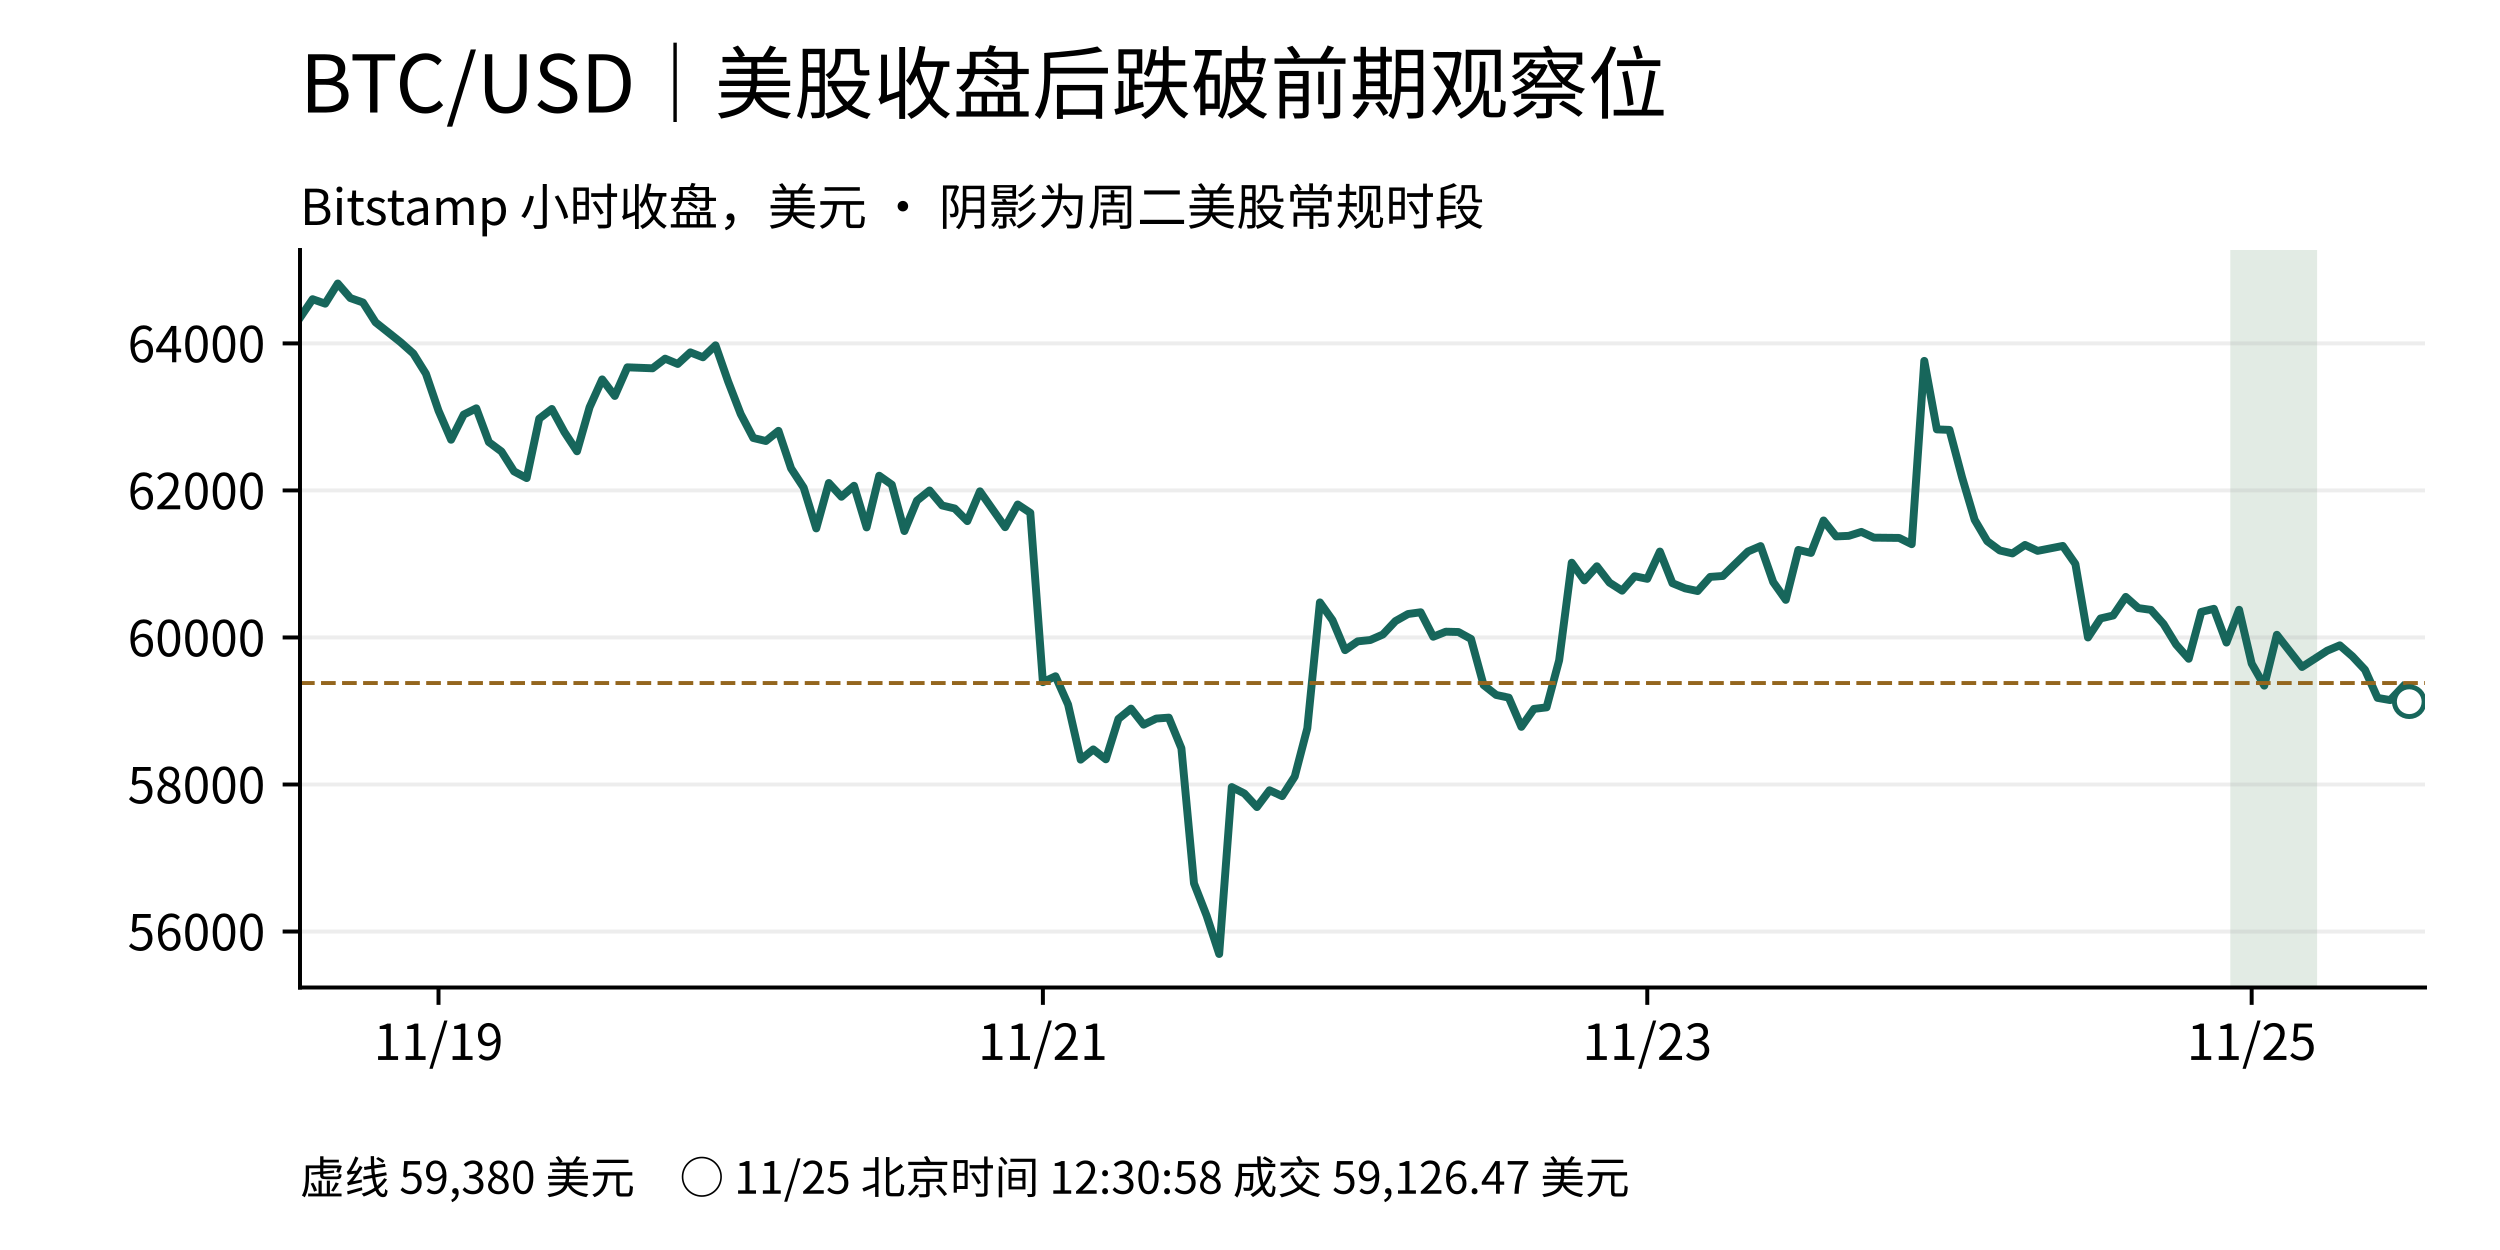
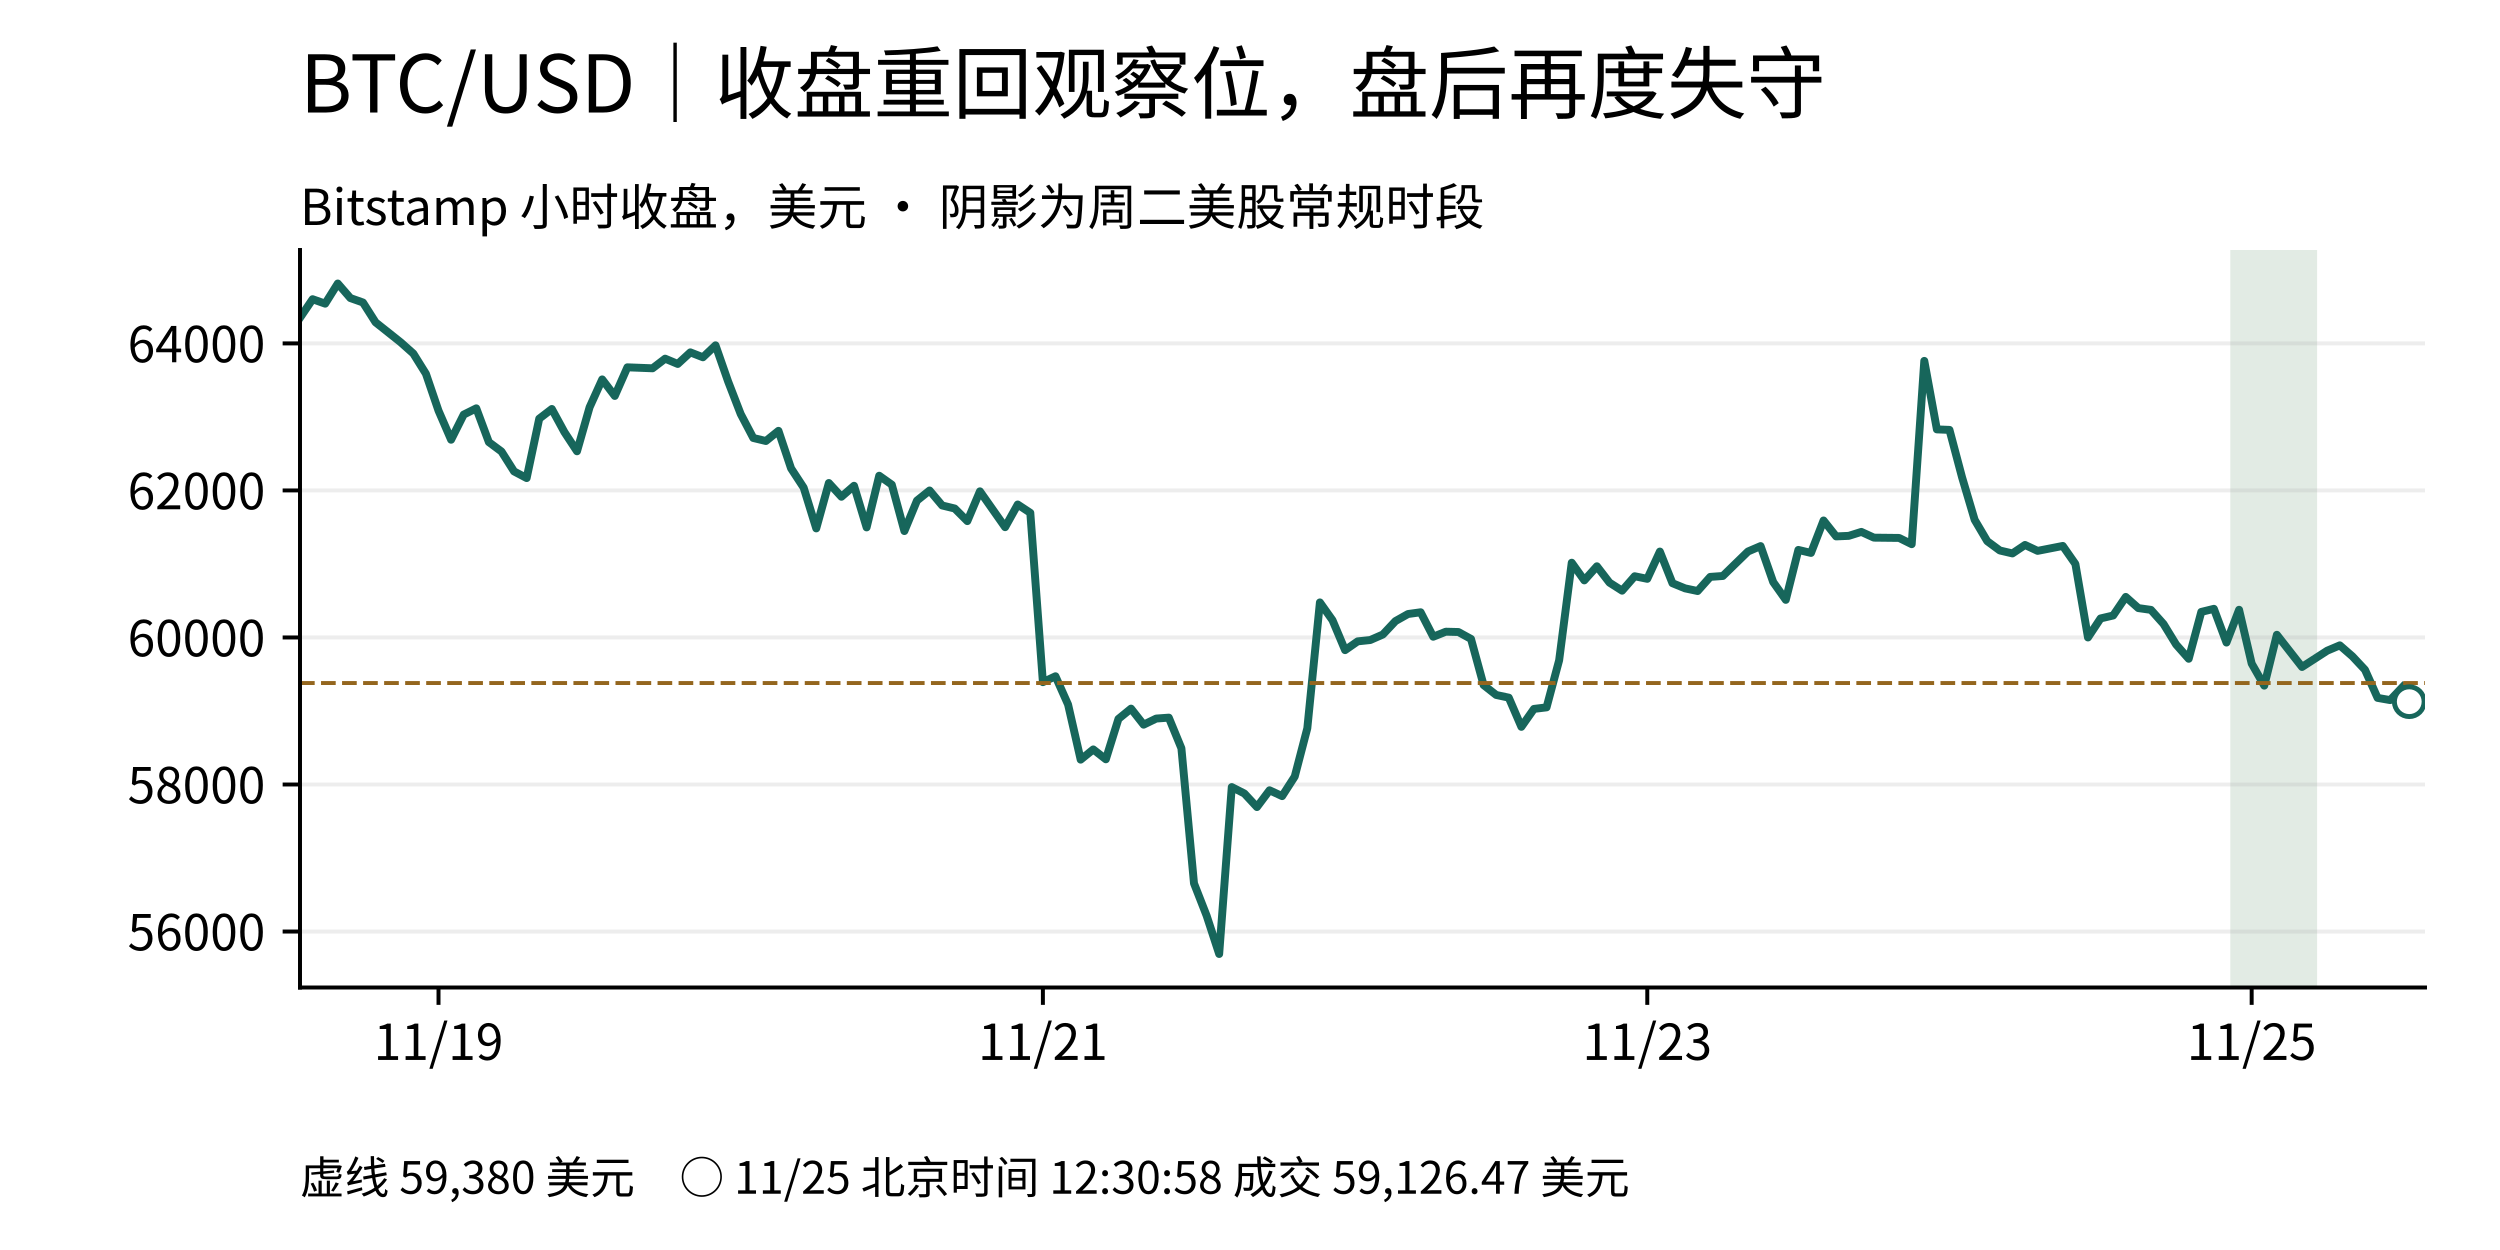
<svg xmlns="http://www.w3.org/2000/svg" xmlns:xlink="http://www.w3.org/1999/xlink" width="504pt" height="252pt" viewBox="0 0 504 252" version="1.1">
  <defs>
    <style type="text/css">*{stroke-linejoin: round; stroke-linecap: butt}</style>
  </defs>
  <g id="figure_1">
    <g id="patch_1">
      <path d="M 0 252  L 504 252  L 504 0  L 0 0  z " style="fill: #ffffff" />
    </g>
    <g id="axes_1">
      <g id="patch_2">
        <path d="M 60.48 199.08  L 488.88 199.08  L 488.88 50.4  L 60.48 50.4  z " style="fill: #ffffff" />
      </g>
      <g id="patch_3">
        <path d="M 450.128 199.08  L 466.628 199.08  L 466.628 50.4  L 450.128 50.4  z " clip-path="url(#pe8e9e792d3)" style="fill: #e2ebe4; stroke: #e2ebe4; stroke-linejoin: miter" />
      </g>
      <g id="matplotlib.axis_1">
        <g id="xtick_1">
          <g id="line2d_1">
            <defs>
              <path id="mf051b44756" d="M 0 0  L 0 3.5  " style="stroke: #000000; stroke-width: 0.8" />
            </defs>
            <g>
              <use xlink:href="#mf051b44756" x="88.403" y="199.08" style="stroke: #000000; stroke-width: 0.8" />
            </g>
          </g>
          <g id="text_1">
            <text style="font-size: 10px; font-family: 'Noto Sans CJK SC', 'DejaVu Sans', 'Bitstream Vera Sans', 'Computer Modern Sans Serif', 'Lucida Grande', 'Verdana', 'Geneva', 'Lucid', 'Arial', 'Helvetica', 'Avant Garde', sans-serif; text-anchor: middle" x="88.403" y="213.678" transform="rotate(-0 88.40267 213.6784)">11/19</text>
          </g>
        </g>
        <g id="xtick_2">
          <g id="line2d_2">
            <g>
              <use xlink:href="#mf051b44756" x="210.247" y="199.08" style="stroke: #000000; stroke-width: 0.8" />
            </g>
          </g>
          <g id="text_2">
            <text style="font-size: 10px; font-family: 'Noto Sans CJK SC', 'DejaVu Sans', 'Bitstream Vera Sans', 'Computer Modern Sans Serif', 'Lucida Grande', 'Verdana', 'Geneva', 'Lucid', 'Arial', 'Helvetica', 'Avant Garde', sans-serif; text-anchor: middle" x="210.247" y="213.678" transform="rotate(-0 210.247 213.6784)">11/21</text>
          </g>
        </g>
        <g id="xtick_3">
          <g id="line2d_3">
            <g>
              <use xlink:href="#mf051b44756" x="332.091" y="199.08" style="stroke: #000000; stroke-width: 0.8" />
            </g>
          </g>
          <g id="text_3">
            <text style="font-size: 10px; font-family: 'Noto Sans CJK SC', 'DejaVu Sans', 'Bitstream Vera Sans', 'Computer Modern Sans Serif', 'Lucida Grande', 'Verdana', 'Geneva', 'Lucid', 'Arial', 'Helvetica', 'Avant Garde', sans-serif; text-anchor: middle" x="332.091" y="213.678" transform="rotate(-0 332.0914 213.6784)">11/23</text>
          </g>
        </g>
        <g id="xtick_4">
          <g id="line2d_4">
            <g>
              <use xlink:href="#mf051b44756" x="453.936" y="199.08" style="stroke: #000000; stroke-width: 0.8" />
            </g>
          </g>
          <g id="text_4">
            <text style="font-size: 10px; font-family: 'Noto Sans CJK SC', 'DejaVu Sans', 'Bitstream Vera Sans', 'Computer Modern Sans Serif', 'Lucida Grande', 'Verdana', 'Geneva', 'Lucid', 'Arial', 'Helvetica', 'Avant Garde', sans-serif; text-anchor: middle" x="453.936" y="213.678" transform="rotate(-0 453.9358 213.6784)">11/25</text>
          </g>
        </g>
      </g>
      <g id="matplotlib.axis_2">
        <g id="ytick_1">
          <g id="line2d_5">
            <path d="M 60.48 187.798  L 488.88 187.798  " clip-path="url(#pe8e9e792d3)" style="fill: none; stroke: #b0b0b0; stroke-opacity: 0.22; stroke-width: 0.8; stroke-linecap: square" />
          </g>
          <g id="line2d_6">
            <defs>
              <path id="m7df0d6651b" d="M 0 0  L -3.5 0  " style="stroke: #000000; stroke-width: 0.8" />
            </defs>
            <g>
              <use xlink:href="#m7df0d6651b" x="60.48" y="187.798" style="stroke: #000000; stroke-width: 0.8" />
            </g>
          </g>
          <g id="text_5">
            <text style="font-size: 10px; font-family: 'Noto Sans CJK SC', 'DejaVu Sans', 'Bitstream Vera Sans', 'Computer Modern Sans Serif', 'Lucida Grande', 'Verdana', 'Geneva', 'Lucid', 'Arial', 'Helvetica', 'Avant Garde', sans-serif; text-anchor: end" x="53.48" y="191.597" transform="rotate(-0 53.48 191.597)">56000</text>
          </g>
        </g>
        <g id="ytick_2">
          <g id="line2d_7">
            <path d="M 60.48 158.156  L 488.88 158.156  " clip-path="url(#pe8e9e792d3)" style="fill: none; stroke: #b0b0b0; stroke-opacity: 0.22; stroke-width: 0.8; stroke-linecap: square" />
          </g>
          <g id="line2d_8">
            <g>
              <use xlink:href="#m7df0d6651b" x="60.48" y="158.156" style="stroke: #000000; stroke-width: 0.8" />
            </g>
          </g>
          <g id="text_6">
            <text style="font-size: 10px; font-family: 'Noto Sans CJK SC', 'DejaVu Sans', 'Bitstream Vera Sans', 'Computer Modern Sans Serif', 'Lucida Grande', 'Verdana', 'Geneva', 'Lucid', 'Arial', 'Helvetica', 'Avant Garde', sans-serif; text-anchor: end" x="53.48" y="161.955" transform="rotate(-0 53.48 161.9548)">58000</text>
          </g>
        </g>
        <g id="ytick_3">
          <g id="line2d_9">
            <path d="M 60.48 128.513  L 488.88 128.513  " clip-path="url(#pe8e9e792d3)" style="fill: none; stroke: #b0b0b0; stroke-opacity: 0.22; stroke-width: 0.8; stroke-linecap: square" />
          </g>
          <g id="line2d_10">
            <g>
              <use xlink:href="#m7df0d6651b" x="60.48" y="128.513" style="stroke: #000000; stroke-width: 0.8" />
            </g>
          </g>
          <g id="text_7">
            <text style="font-size: 10px; font-family: 'Noto Sans CJK SC', 'DejaVu Sans', 'Bitstream Vera Sans', 'Computer Modern Sans Serif', 'Lucida Grande', 'Verdana', 'Geneva', 'Lucid', 'Arial', 'Helvetica', 'Avant Garde', sans-serif; text-anchor: end" x="53.48" y="132.313" transform="rotate(-0 53.48 132.3125)">60000</text>
          </g>
        </g>
        <g id="ytick_4">
          <g id="line2d_11">
            <path d="M 60.48 98.871  L 488.88 98.871  " clip-path="url(#pe8e9e792d3)" style="fill: none; stroke: #b0b0b0; stroke-opacity: 0.22; stroke-width: 0.8; stroke-linecap: square" />
          </g>
          <g id="line2d_12">
            <g>
              <use xlink:href="#m7df0d6651b" x="60.48" y="98.871" style="stroke: #000000; stroke-width: 0.8" />
            </g>
          </g>
          <g id="text_8">
            <text style="font-size: 10px; font-family: 'Noto Sans CJK SC', 'DejaVu Sans', 'Bitstream Vera Sans', 'Computer Modern Sans Serif', 'Lucida Grande', 'Verdana', 'Geneva', 'Lucid', 'Arial', 'Helvetica', 'Avant Garde', sans-serif; text-anchor: end" x="53.48" y="102.67" transform="rotate(-0 53.48 102.6703)">62000</text>
          </g>
        </g>
        <g id="ytick_5">
          <g id="line2d_13">
            <path d="M 60.48 69.229  L 488.88 69.229  " clip-path="url(#pe8e9e792d3)" style="fill: none; stroke: #b0b0b0; stroke-opacity: 0.22; stroke-width: 0.8; stroke-linecap: square" />
          </g>
          <g id="line2d_14">
            <g>
              <use xlink:href="#m7df0d6651b" x="60.48" y="69.229" style="stroke: #000000; stroke-width: 0.8" />
            </g>
          </g>
          <g id="text_9">
            <text style="font-size: 10px; font-family: 'Noto Sans CJK SC', 'DejaVu Sans', 'Bitstream Vera Sans', 'Computer Modern Sans Serif', 'Lucida Grande', 'Verdana', 'Geneva', 'Lucid', 'Arial', 'Helvetica', 'Avant Garde', sans-serif; text-anchor: end" x="53.48" y="73.028" transform="rotate(-0 53.48 73.02802)">64000</text>
          </g>
        </g>
      </g>
      <g id="line2d_15">
        <path d="M 60.48 64.064  L 63.018 60.32  L 65.557 61.217  L 68.095 57.158  L 70.634 60.086  L 73.172 60.983  L 75.711 64.979  L 80.787 69.014  L 83.326 71.275  L 85.864 75.351  L 88.403 82.793  L 90.941 88.648  L 93.48 83.584  L 96.018 82.321  L 98.556 89.135  L 101.095 91.024  L 103.633 95.035  L 106.172 96.377  L 108.71 84.403  L 111.248 82.452  L 113.787 87.113  L 116.325 90.976  L 118.864 82.096  L 121.402 76.491  L 123.941 79.821  L 126.479 74.052  L 131.556 74.249  L 134.094 72.308  L 136.633 73.371  L 139.171 71.038  L 141.71 72.027  L 144.248 69.618  L 146.786 76.901  L 149.325 83.466  L 151.863 88.298  L 154.402 88.906  L 156.94 86.858  L 159.479 94.424  L 162.017 98.308  L 164.555 106.523  L 167.094 97.376  L 169.632 100.145  L 172.171 97.935  L 174.709 106.323  L 177.248 95.908  L 179.786 97.707  L 182.324 107.058  L 184.863 100.919  L 187.401 98.885  L 189.94 101.903  L 192.478 102.517  L 195.016 105.053  L 197.555 99.056  L 202.632 106.277  L 205.17 101.708  L 207.709 103.383  L 210.247 137.522  L 212.785 136.336  L 215.324 142.032  L 217.862 153.142  L 220.401 151.086  L 222.939 153.072  L 225.478 144.934  L 228.016 142.86  L 230.554 146.094  L 233.093 144.861  L 235.631 144.676  L 238.17 150.85  L 240.708 178.085  L 243.247 184.578  L 245.785 192.322  L 248.323 158.676  L 250.862 159.967  L 253.4 162.701  L 255.939 159.32  L 258.477 160.497  L 261.016 156.552  L 263.554 146.818  L 266.092 121.449  L 268.631 125.033  L 271.169 131.068  L 273.708 129.298  L 276.246 129.03  L 278.784 127.917  L 281.323 125.212  L 283.861 123.784  L 286.4 123.435  L 288.938 128.365  L 291.477 127.352  L 294.015 127.416  L 296.553 128.808  L 299.092 138.104  L 301.63 140.103  L 304.169 140.646  L 306.707 146.529  L 309.246 142.915  L 311.784 142.605  L 314.322 133.118  L 316.861 113.445  L 319.399 117.002  L 321.938 114.165  L 324.476 117.46  L 327.015 119.08  L 329.553 116.172  L 332.091 116.691  L 334.63 111.196  L 337.168 117.572  L 339.707 118.614  L 342.245 119.152  L 344.784 116.301  L 347.322 116.118  L 352.399 111.179  L 354.937 110.092  L 357.476 117.347  L 360.014 120.93  L 362.552 110.865  L 365.091 111.47  L 367.629 104.932  L 370.168 108.138  L 372.706 108.029  L 375.245 107.23  L 377.783 108.391  L 382.86 108.449  L 385.398 109.707  L 387.937 72.759  L 390.475 86.564  L 393.014 86.666  L 395.552 96.23  L 398.09 104.794  L 400.629 109.102  L 403.167 110.977  L 405.706 111.57  L 408.244 109.864  L 410.783 111.056  L 415.859 110.061  L 418.398 113.696  L 420.936 128.513  L 423.475 124.678  L 426.013 124.084  L 428.552 120.339  L 431.09 122.591  L 433.628 122.949  L 436.167 125.794  L 438.705 129.939  L 441.244 132.807  L 443.782 123.361  L 446.32 122.74  L 448.859 129.538  L 451.397 122.933  L 453.936 133.774  L 456.474 138.222  L 459.013 127.975  L 464.089 134.461  L 469.166 131.18  L 471.705 130.104  L 474.243 132.315  L 476.782 135.029  L 479.32 140.694  L 481.858 141.138  L 484.397 138.46  L 484.397 138.46  " clip-path="url(#pe8e9e792d3)" style="fill: none; stroke: #17665b; stroke-width: 1.6; stroke-linecap: square" />
      </g>
      <g id="line2d_16">
        <path d="M 484.397 138.46  L 485.707 141.46  " clip-path="url(#pe8e9e792d3)" style="fill: none; stroke-dasharray: 1.5,2.475; stroke-dashoffset: 0; stroke: #17665b; stroke-width: 1.5" />
      </g>
      <g id="line2d_17">
        <path d="M 60.48 137.702  L 488.88 137.702  " clip-path="url(#pe8e9e792d3)" style="fill: none; stroke-dasharray: 2.96,1.28; stroke-dashoffset: 0; stroke: #94661e; stroke-width: 0.8" />
      </g>
      <g id="patch_4">
        <path d="M 60.48 199.08  L 60.48 50.4  " style="fill: none; stroke: #000000; stroke-width: 0.8; stroke-linejoin: miter; stroke-linecap: square" />
      </g>
      <g id="patch_5">
        <path d="M 60.48 199.08  L 488.88 199.08  " style="fill: none; stroke: #000000; stroke-width: 0.8; stroke-linejoin: miter; stroke-linecap: square" />
      </g>
      <g id="PathCollection_1">
        <defs>
          <path id="meef1cac714" d="M 0 3  C 0.796 3 1.559 2.684 2.121 2.121  C 2.684 1.559 3 0.796 3 0  C 3 -0.796 2.684 -1.559 2.121 -2.121  C 1.559 -2.684 0.796 -3 0 -3  C -0.796 -3 -1.559 -2.684 -2.121 -2.121  C -2.684 -1.559 -3 -0.796 -3 0  C -3 0.796 -2.684 1.559 -2.121 2.121  C -1.559 2.684 -0.796 3 0 3  z " style="stroke: #17665b" />
        </defs>
        <g clip-path="url(#pe8e9e792d3)">
          <use xlink:href="#meef1cac714" x="485.707" y="141.46" style="fill: #ffffff; stroke: #17665b" />
        </g>
      </g>
    </g>
    <g id="text_10">
-       <text style="font-size: 16px; font-family: 'Noto Sans CJK SC', 'DejaVu Sans', 'Bitstream Vera Sans', 'Computer Modern Sans Serif', 'Lucida Grande', 'Verdana', 'Geneva', 'Lucid', 'Arial', 'Helvetica', 'Avant Garde', sans-serif; text-anchor: start" x="60.48" y="22.68" transform="rotate(-0 60.48 22.68)">BTC/USD｜美股收盘后跌破前期观察位</text>
+       <text style="font-size: 16px; font-family: 'Noto Sans CJK SC', 'DejaVu Sans', 'Bitstream Vera Sans', 'Computer Modern Sans Serif', 'Lucida Grande', 'Verdana', 'Geneva', 'Lucid', 'Arial', 'Helvetica', 'Avant Garde', sans-serif; text-anchor: start" x="60.48" y="22.68" transform="rotate(-0 60.48 22.68)">BTC/USD｜收盘重回观察位，盘后再度失守</text>
    </g>
    <g id="text_11">
      <text style="font-size: 10px; font-family: 'Noto Sans CJK SC', 'DejaVu Sans', 'Bitstream Vera Sans', 'Computer Modern Sans Serif', 'Lucida Grande', 'Verdana', 'Geneva', 'Lucid', 'Arial', 'Helvetica', 'Avant Garde', sans-serif; text-anchor: start" x="60.48" y="45.36" transform="rotate(-0 60.48 45.36)">Bitstamp 小时收盘，美元 · 阴影为周二美股常规时段</text>
    </g>
    <g id="text_12">
      <text style="font-size: 9px; font-family: 'Noto Sans CJK SC', 'DejaVu Sans', 'Bitstream Vera Sans', 'Computer Modern Sans Serif', 'Lucida Grande', 'Verdana', 'Geneva', 'Lucid', 'Arial', 'Helvetica', 'Avant Garde', sans-serif; text-anchor: start" x="60.48" y="240.66" transform="rotate(-0 60.48 240.66)">虚线 59,380 美元　○ 11/25 北京时间 12:30:58 成交 59,126.47 美元</text>
    </g>
  </g>
  <defs>
    <clipPath id="pe8e9e792d3">
      <rect x="60.48" y="50.4" width="428.4" height="148.68" />
    </clipPath>
  </defs>
</svg>
